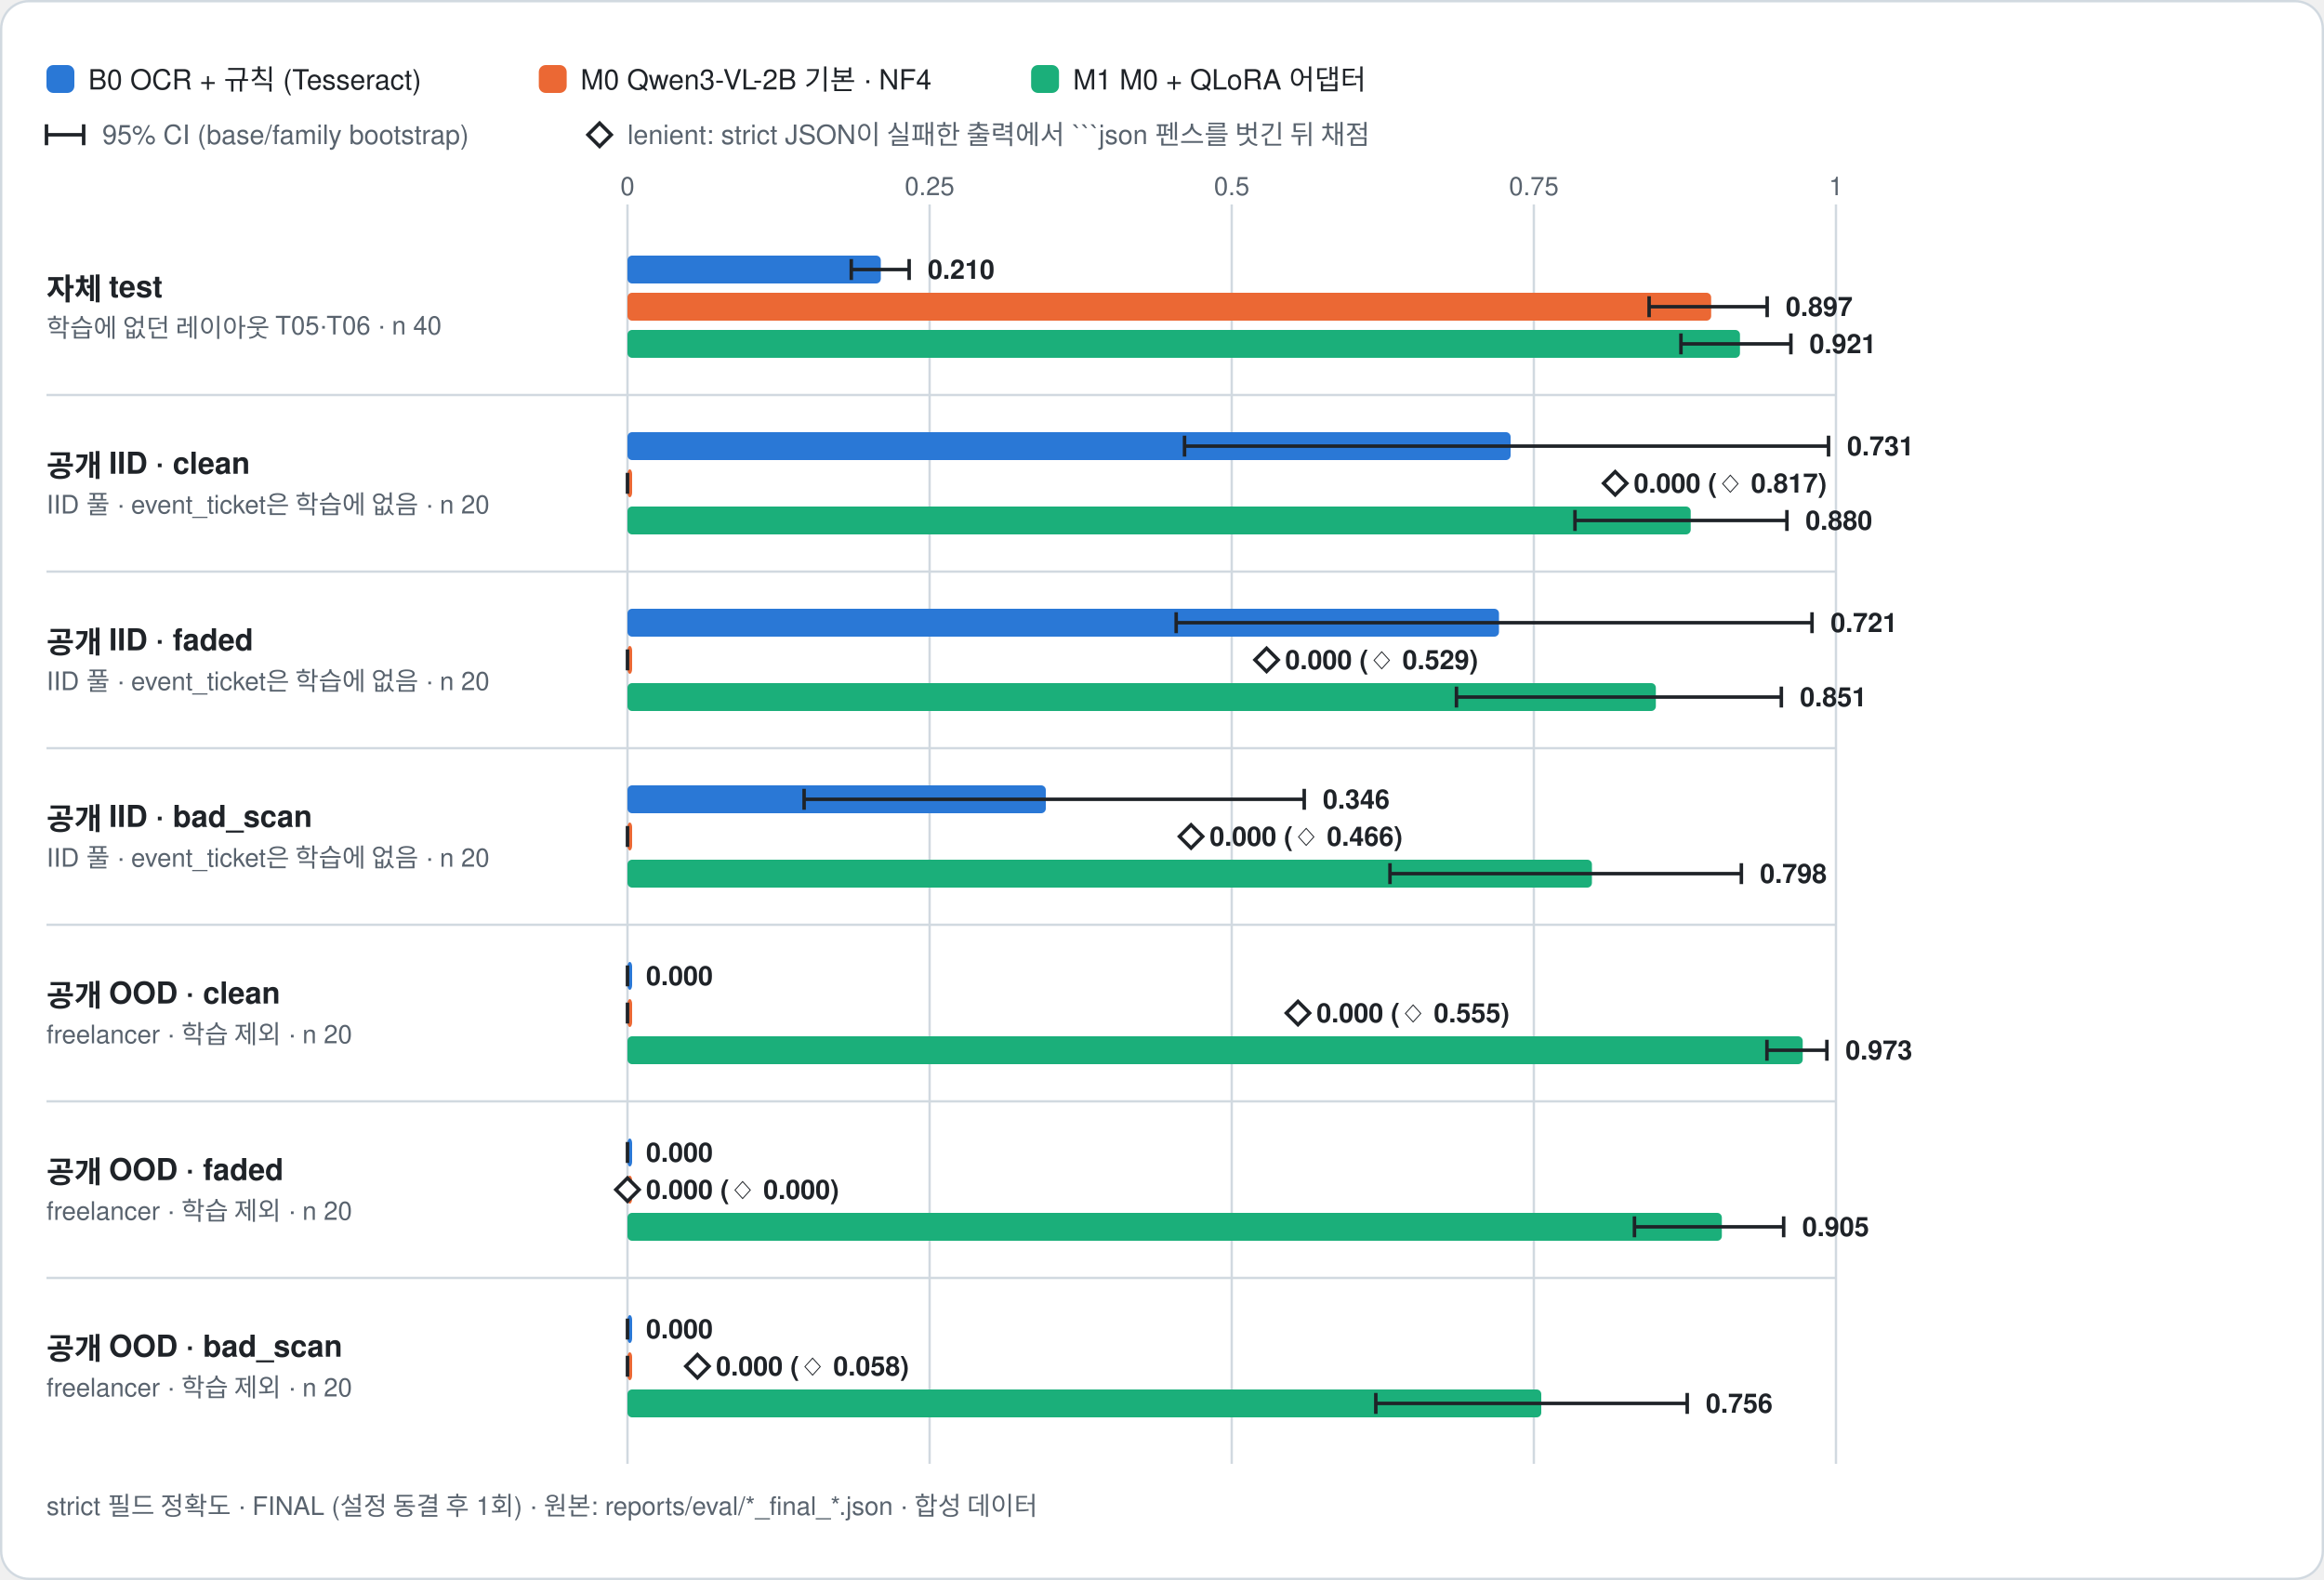
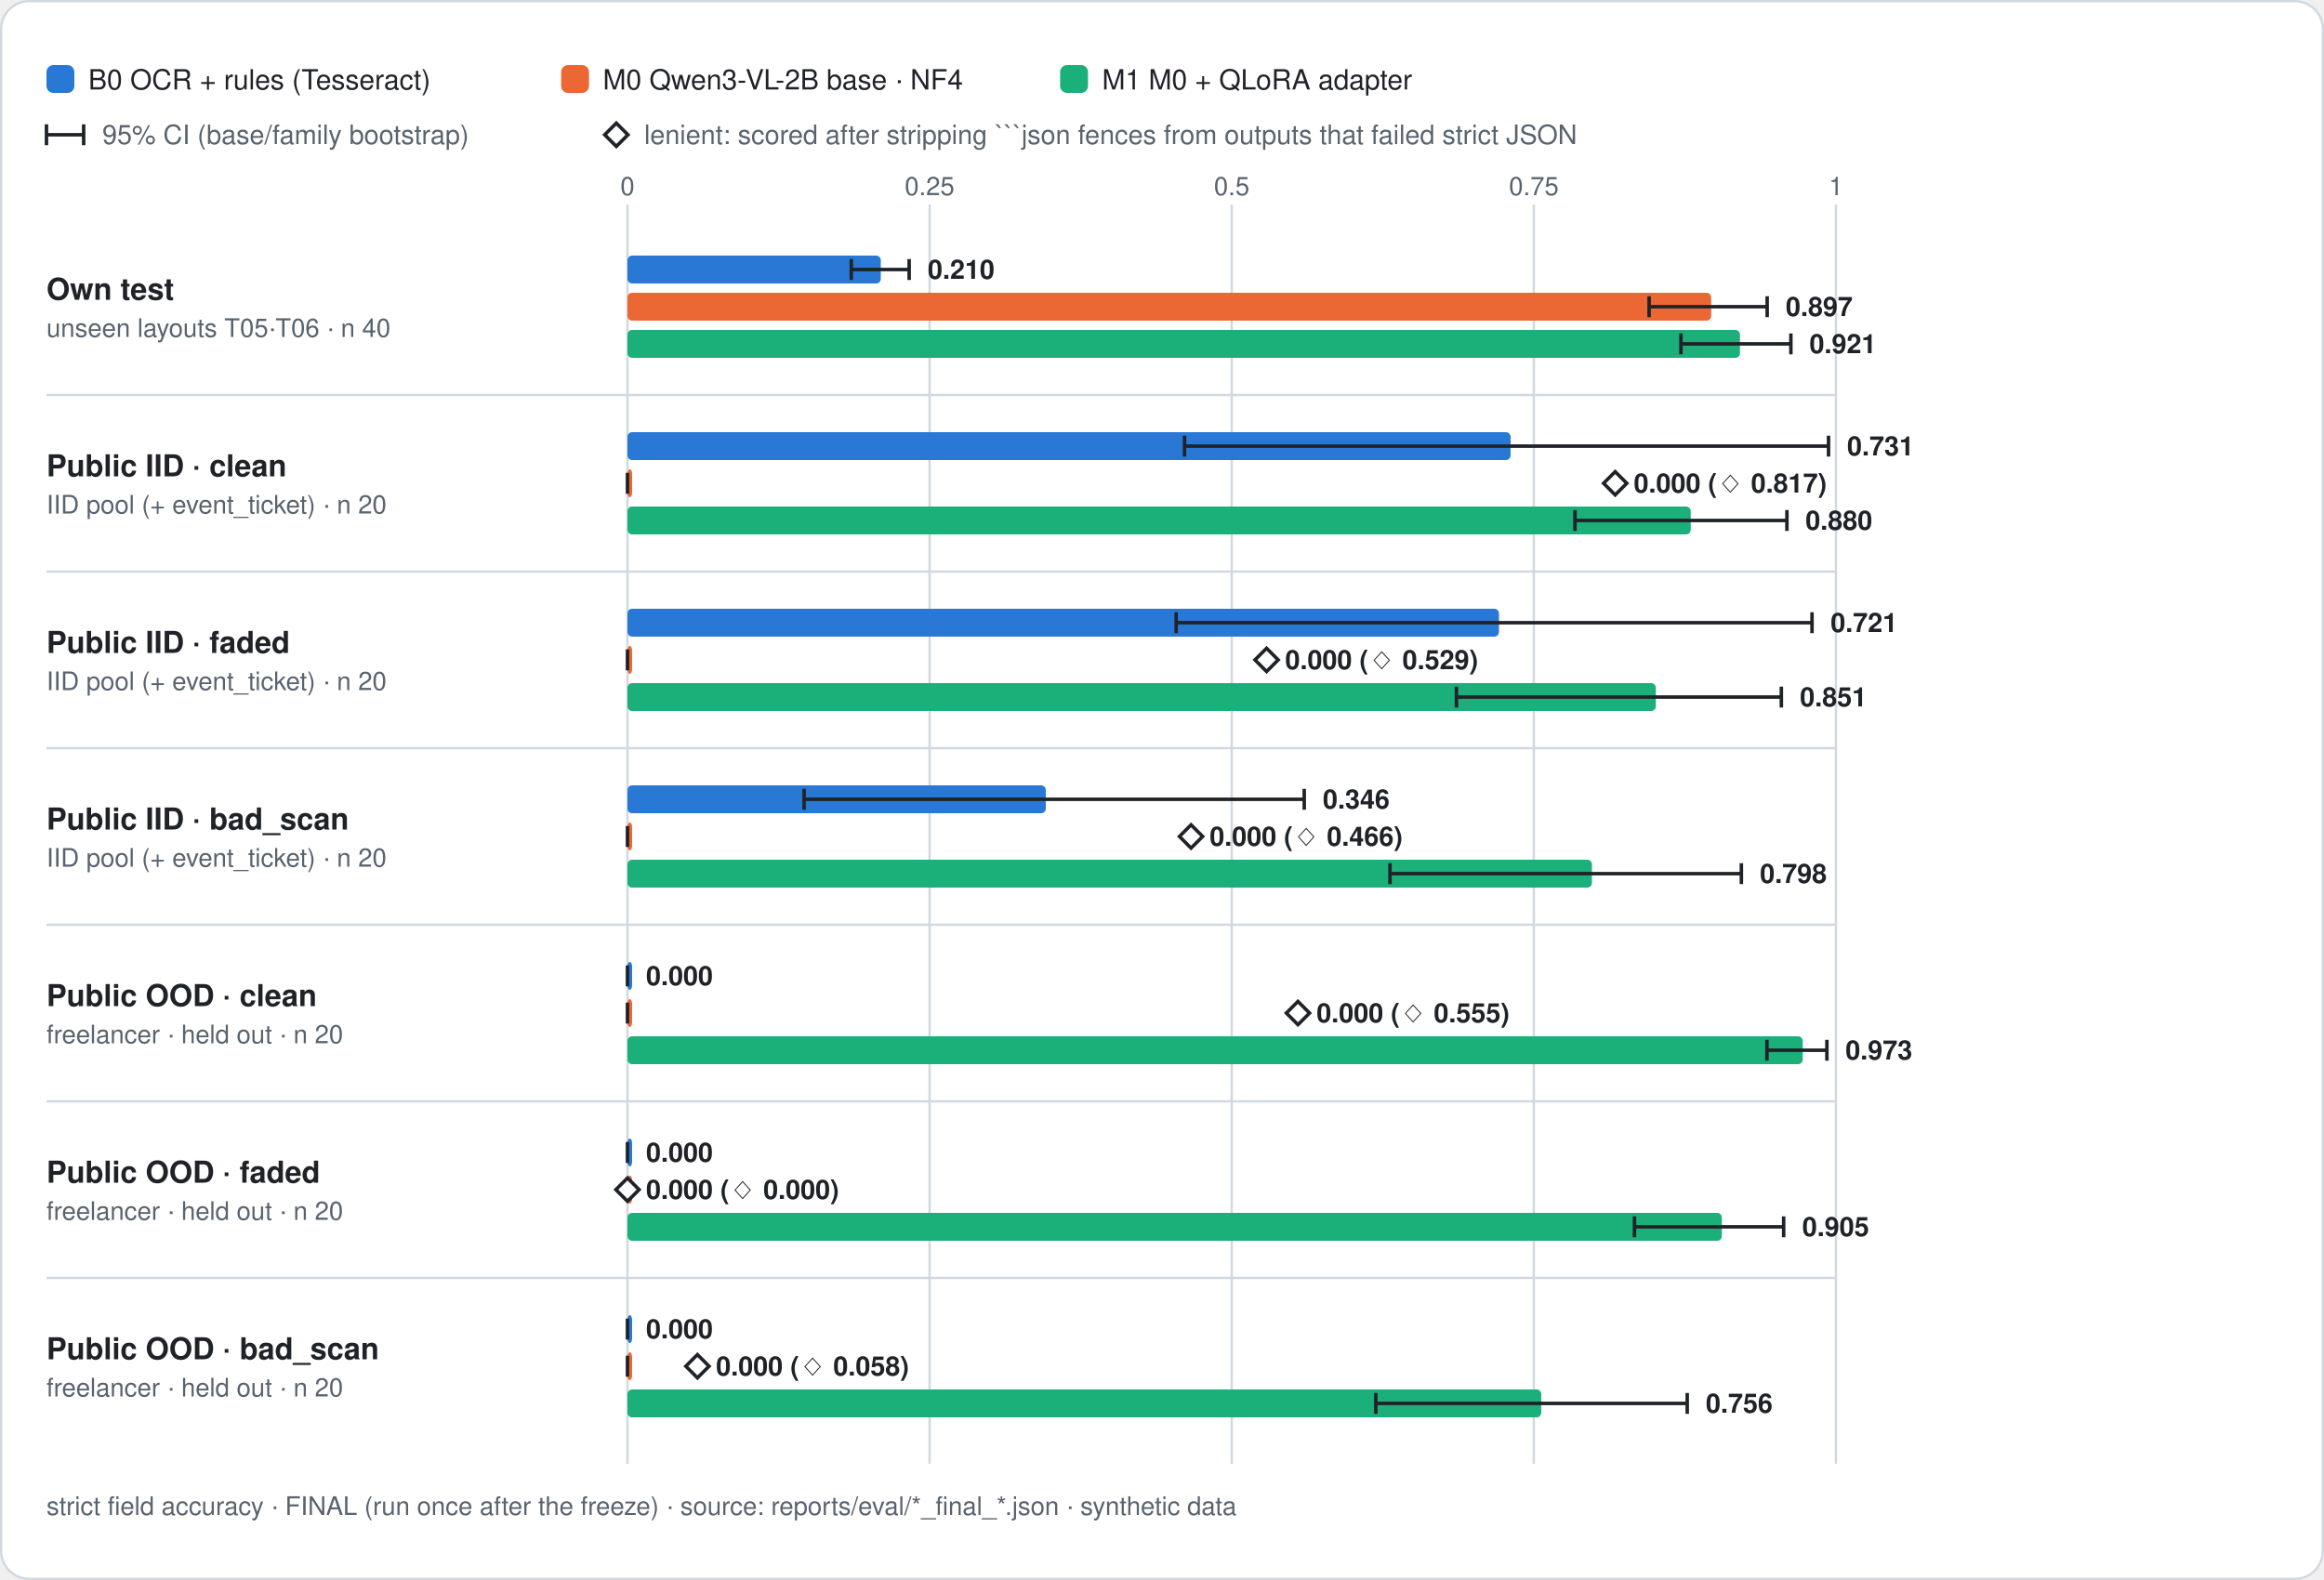
<svg xmlns="http://www.w3.org/2000/svg" width="1000" height="680" viewBox="0 0 1000 680" font-family="'Segoe UI','Malgun Gothic','Apple SD Gothic Neo','Noto Sans KR',Helvetica,Arial,sans-serif" role="img" aria-label="FINAL strict field accuracy by set: B0, M0, M1">
  <rect x="0.5" y="0.5" width="999" height="679" rx="12" fill="#ffffff" stroke="#d1d9e0" />
  <g transform="translate(20,20)">
    <rect x="0" y="8" width="12" height="12" rx="3" fill="#2a78d6" />
-     <text x="18.0" y="18.5" fill="#1f2328" font-size="12" font-weight="400" text-anchor="start">B0  OCR + 규칙 (Tesseract)</text>
-     <rect x="211.84" y="8" width="12" height="12" rx="3" fill="#eb6834" />
-     <text x="229.8" y="18.5" fill="#1f2328" font-size="12" font-weight="400" text-anchor="start">M0  Qwen3-VL-2B 기본 · NF4</text>
-     <rect x="423.68" y="8" width="12" height="12" rx="3" fill="#1baf7a" />
-     <text x="441.7" y="18.5" fill="#1f2328" font-size="12" font-weight="400" text-anchor="start">M1  M0 + QLoRA 어댑터</text>
+     <text x="18.0" y="18.5" fill="#1f2328" font-size="12" font-weight="400" text-anchor="start">B0  OCR + rules (Tesseract)</text>
+     <rect x="221.44" y="8" width="12" height="12" rx="3" fill="#eb6834" />
+     <text x="239.4" y="18.5" fill="#1f2328" font-size="12" font-weight="400" text-anchor="start">M0  Qwen3-VL-2B base · NF4</text>
+     <rect x="436.16" y="8" width="12" height="12" rx="3" fill="#1baf7a" />
+     <text x="454.2" y="18.5" fill="#1f2328" font-size="12" font-weight="400" text-anchor="start">M1  M0 + QLoRA adapter</text>
    <path d="M0.0 33.5 V42.5 M0.0 38.0 H16.0 M16.0 33.5 V42.5" stroke="#1f2328" stroke-width="1.5" fill="none" />
    <text x="24.0" y="42.0" fill="#59636e" font-size="11.5" font-weight="400" text-anchor="start">95% CI (base/family bootstrap)</text>
-     <path d="M238.0 33.0 L243.0 38.0 L238.0 43.0 L233.0 38.0 Z" fill="#ffffff" stroke="#1f2328" stroke-width="1.5" />
-     <text x="250.0" y="42.0" fill="#59636e" font-size="11.5" font-weight="400" text-anchor="start">lenient: strict JSON이 실패한 출력에서 ```json 펜스를 벗긴 뒤 채점</text>
+     <path d="M245.2 33.0 L250.2 38.0 L245.2 43.0 L240.2 38.0 Z" fill="#ffffff" stroke="#1f2328" stroke-width="1.5" />
+     <text x="257.2" y="42.0" fill="#59636e" font-size="11.5" font-weight="400" text-anchor="start">lenient: scored after stripping ```json fences from outputs that failed strict JSON</text>
    <line x1="250.0" y1="68" x2="250.0" y2="610" stroke="#d1d9e0" stroke-width="1" />
    <text x="250.0" y="64.0" fill="#59636e" font-size="11" font-weight="400" text-anchor="middle">0</text>
    <line x1="380.0" y1="68" x2="380.0" y2="610" stroke="#d1d9e0" stroke-width="1" />
    <text x="380.0" y="64.0" fill="#59636e" font-size="11" font-weight="400" text-anchor="middle">0.25</text>
    <line x1="510.0" y1="68" x2="510.0" y2="610" stroke="#d1d9e0" stroke-width="1" />
    <text x="510.0" y="64.0" fill="#59636e" font-size="11" font-weight="400" text-anchor="middle">0.5</text>
    <line x1="640.0" y1="68" x2="640.0" y2="610" stroke="#d1d9e0" stroke-width="1" />
    <text x="640.0" y="64.0" fill="#59636e" font-size="11" font-weight="400" text-anchor="middle">0.75</text>
    <line x1="770.0" y1="68" x2="770.0" y2="610" stroke="#d1d9e0" stroke-width="1" />
    <text x="770.0" y="64.0" fill="#59636e" font-size="11" font-weight="400" text-anchor="middle">1</text>
-     <text x="0.0" y="109.0" fill="#1f2328" font-size="13" font-weight="600" text-anchor="start">자체 test</text>
-     <text x="0.0" y="125.0" fill="#59636e" font-size="11" font-weight="400" text-anchor="start">학습에 없던 레이아웃 T05·T06 · n 40</text>
+     <text x="0.0" y="109.0" fill="#1f2328" font-size="13" font-weight="600" text-anchor="start">Own test</text>
+     <text x="0.0" y="125.0" fill="#59636e" font-size="11" font-weight="400" text-anchor="start">unseen layouts T05·T06 · n 40</text>
    <rect x="250" y="90.0" width="109.0" height="12" rx="2" fill="#2a78d6" />
    <path d="M346.3 91.5 V100.5 M346.3 96.0 H371.2 M371.2 91.5 V100.5" stroke="#1f2328" stroke-width="1.5" fill="none" />
    <text x="379.2" y="100.0" fill="#1f2328" font-size="11.5" font-weight="600" text-anchor="start">0.210</text>
    <rect x="250" y="106.0" width="466.3" height="12" rx="2" fill="#eb6834" />
    <path d="M689.6 107.5 V116.5 M689.6 112.0 H740.4 M740.4 107.5 V116.5" stroke="#1f2328" stroke-width="1.5" fill="none" />
    <text x="748.4" y="116.0" fill="#1f2328" font-size="11.5" font-weight="600" text-anchor="start">0.897</text>
    <rect x="250" y="122.0" width="478.7" height="12" rx="2" fill="#1baf7a" />
    <path d="M703.3 123.5 V132.5 M703.3 128.0 H750.6 M750.6 123.5 V132.5" stroke="#1f2328" stroke-width="1.5" fill="none" />
    <text x="758.6" y="132.0" fill="#1f2328" font-size="11.5" font-weight="600" text-anchor="start">0.921</text>
    <line x1="0" y1="150.0" x2="770" y2="150.0" stroke="#d1d9e0" stroke-width="1" />
-     <text x="0.0" y="185.0" fill="#1f2328" font-size="13" font-weight="600" text-anchor="start">공개 IID · clean</text>
-     <text x="0.0" y="201.0" fill="#59636e" font-size="11" font-weight="400" text-anchor="start">IID 풀 · event_ticket은 학습에 없음 · n 20</text>
+     <text x="0.0" y="185.0" fill="#1f2328" font-size="13" font-weight="600" text-anchor="start">Public IID · clean</text>
+     <text x="0.0" y="201.0" fill="#59636e" font-size="11" font-weight="400" text-anchor="start">IID pool (+ event_ticket) · n 20</text>
    <rect x="250" y="166.0" width="380.0" height="12" rx="2" fill="#2a78d6" />
    <path d="M489.7 167.5 V176.5 M489.7 172.0 H766.8 M766.8 167.5 V176.5" stroke="#1f2328" stroke-width="1.5" fill="none" />
    <text x="774.8" y="176.0" fill="#1f2328" font-size="11.5" font-weight="600" text-anchor="start">0.731</text>
    <rect x="250" y="182.0" width="2.0" height="12" rx="2" fill="#eb6834" />
    <path d="M250.0 183.5 V192.5 M250.0 188.0 H250.0 M250.0 183.5 V192.5" stroke="#1f2328" stroke-width="1.5" fill="none" />
    <path d="M675.0 183.0 L680.0 188.0 L675.0 193.0 L670.0 188.0 Z" fill="#ffffff" stroke="#1f2328" stroke-width="1.5" />
    <text x="683.0" y="192.0" fill="#1f2328" font-size="11.5" font-weight="600" text-anchor="start">0.000  (◇ 0.817)</text>
    <rect x="250" y="198.0" width="457.5" height="12" rx="2" fill="#1baf7a" />
    <path d="M657.7 199.5 V208.5 M657.7 204.0 H748.9 M748.9 199.5 V208.5" stroke="#1f2328" stroke-width="1.5" fill="none" />
    <text x="756.9" y="208.0" fill="#1f2328" font-size="11.5" font-weight="600" text-anchor="start">0.880</text>
    <line x1="0" y1="226.0" x2="770" y2="226.0" stroke="#d1d9e0" stroke-width="1" />
-     <text x="0.0" y="261.0" fill="#1f2328" font-size="13" font-weight="600" text-anchor="start">공개 IID · faded</text>
-     <text x="0.0" y="277.0" fill="#59636e" font-size="11" font-weight="400" text-anchor="start">IID 풀 · event_ticket은 학습에 없음 · n 20</text>
+     <text x="0.0" y="261.0" fill="#1f2328" font-size="13" font-weight="600" text-anchor="start">Public IID · faded</text>
+     <text x="0.0" y="277.0" fill="#59636e" font-size="11" font-weight="400" text-anchor="start">IID pool (+ event_ticket) · n 20</text>
    <rect x="250" y="242.0" width="375.0" height="12" rx="2" fill="#2a78d6" />
    <path d="M486.1 243.5 V252.5 M486.1 248.0 H759.7 M759.7 243.5 V252.5" stroke="#1f2328" stroke-width="1.5" fill="none" />
    <text x="767.7" y="252.0" fill="#1f2328" font-size="11.5" font-weight="600" text-anchor="start">0.721</text>
    <rect x="250" y="258.0" width="2.0" height="12" rx="2" fill="#eb6834" />
    <path d="M250.0 259.5 V268.5 M250.0 264.0 H250.0 M250.0 259.5 V268.5" stroke="#1f2328" stroke-width="1.5" fill="none" />
    <path d="M525.0 259.0 L530.0 264.0 L525.0 269.0 L520.0 264.0 Z" fill="#ffffff" stroke="#1f2328" stroke-width="1.5" />
    <text x="533.0" y="268.0" fill="#1f2328" font-size="11.5" font-weight="600" text-anchor="start">0.000  (◇ 0.529)</text>
    <rect x="250" y="274.0" width="442.5" height="12" rx="2" fill="#1baf7a" />
    <path d="M606.7 275.5 V284.5 M606.7 280.0 H746.5 M746.5 275.5 V284.5" stroke="#1f2328" stroke-width="1.5" fill="none" />
    <text x="754.5" y="284.0" fill="#1f2328" font-size="11.5" font-weight="600" text-anchor="start">0.851</text>
    <line x1="0" y1="302.0" x2="770" y2="302.0" stroke="#d1d9e0" stroke-width="1" />
-     <text x="0.0" y="337.0" fill="#1f2328" font-size="13" font-weight="600" text-anchor="start">공개 IID · bad_scan</text>
-     <text x="0.0" y="353.0" fill="#59636e" font-size="11" font-weight="400" text-anchor="start">IID 풀 · event_ticket은 학습에 없음 · n 20</text>
+     <text x="0.0" y="337.0" fill="#1f2328" font-size="13" font-weight="600" text-anchor="start">Public IID · bad_scan</text>
+     <text x="0.0" y="353.0" fill="#59636e" font-size="11" font-weight="400" text-anchor="start">IID pool (+ event_ticket) · n 20</text>
    <rect x="250" y="318.0" width="180.0" height="12" rx="2" fill="#2a78d6" />
    <path d="M326.0 319.5 V328.5 M326.0 324.0 H541.2 M541.2 319.5 V328.5" stroke="#1f2328" stroke-width="1.5" fill="none" />
    <text x="549.2" y="328.0" fill="#1f2328" font-size="11.5" font-weight="600" text-anchor="start">0.346</text>
    <rect x="250" y="334.0" width="2.0" height="12" rx="2" fill="#eb6834" />
    <path d="M250.0 335.5 V344.5 M250.0 340.0 H250.0 M250.0 335.5 V344.5" stroke="#1f2328" stroke-width="1.5" fill="none" />
    <path d="M492.5 335.0 L497.5 340.0 L492.5 345.0 L487.5 340.0 Z" fill="#ffffff" stroke="#1f2328" stroke-width="1.5" />
    <text x="500.5" y="344.0" fill="#1f2328" font-size="11.5" font-weight="600" text-anchor="start">0.000  (◇ 0.466)</text>
    <rect x="250" y="350.0" width="415.0" height="12" rx="2" fill="#1baf7a" />
    <path d="M578.1 351.5 V360.5 M578.1 356.0 H729.3 M729.3 351.5 V360.5" stroke="#1f2328" stroke-width="1.5" fill="none" />
    <text x="737.3" y="360.0" fill="#1f2328" font-size="11.5" font-weight="600" text-anchor="start">0.798</text>
    <line x1="0" y1="378.0" x2="770" y2="378.0" stroke="#d1d9e0" stroke-width="1" />
-     <text x="0.0" y="413.0" fill="#1f2328" font-size="13" font-weight="600" text-anchor="start">공개 OOD · clean</text>
-     <text x="0.0" y="429.0" fill="#59636e" font-size="11" font-weight="400" text-anchor="start">freelancer · 학습 제외 · n 20</text>
+     <text x="0.0" y="413.0" fill="#1f2328" font-size="13" font-weight="600" text-anchor="start">Public OOD · clean</text>
+     <text x="0.0" y="429.0" fill="#59636e" font-size="11" font-weight="400" text-anchor="start">freelancer · held out · n 20</text>
    <rect x="250" y="394.0" width="2.0" height="12" rx="2" fill="#2a78d6" />
    <path d="M250.0 395.5 V404.5 M250.0 400.0 H250.0 M250.0 395.5 V404.5" stroke="#1f2328" stroke-width="1.5" fill="none" />
    <text x="258.0" y="404.0" fill="#1f2328" font-size="11.5" font-weight="600" text-anchor="start">0.000</text>
    <rect x="250" y="410.0" width="2.0" height="12" rx="2" fill="#eb6834" />
    <path d="M250.0 411.5 V420.5 M250.0 416.0 H250.0 M250.0 411.5 V420.5" stroke="#1f2328" stroke-width="1.5" fill="none" />
    <path d="M538.5 411.0 L543.5 416.0 L538.5 421.0 L533.5 416.0 Z" fill="#ffffff" stroke="#1f2328" stroke-width="1.5" />
    <text x="546.5" y="420.0" fill="#1f2328" font-size="11.5" font-weight="600" text-anchor="start">0.000  (◇ 0.555)</text>
    <rect x="250" y="426.0" width="505.7" height="12" rx="2" fill="#1baf7a" />
    <path d="M740.3 427.5 V436.5 M740.3 432.0 H766.1 M766.1 427.5 V436.5" stroke="#1f2328" stroke-width="1.5" fill="none" />
    <text x="774.1" y="436.0" fill="#1f2328" font-size="11.5" font-weight="600" text-anchor="start">0.973</text>
    <line x1="0" y1="454.0" x2="770" y2="454.0" stroke="#d1d9e0" stroke-width="1" />
-     <text x="0.0" y="489.0" fill="#1f2328" font-size="13" font-weight="600" text-anchor="start">공개 OOD · faded</text>
-     <text x="0.0" y="505.0" fill="#59636e" font-size="11" font-weight="400" text-anchor="start">freelancer · 학습 제외 · n 20</text>
+     <text x="0.0" y="489.0" fill="#1f2328" font-size="13" font-weight="600" text-anchor="start">Public OOD · faded</text>
+     <text x="0.0" y="505.0" fill="#59636e" font-size="11" font-weight="400" text-anchor="start">freelancer · held out · n 20</text>
    <rect x="250" y="470.0" width="2.0" height="12" rx="2" fill="#2a78d6" />
    <path d="M250.0 471.5 V480.5 M250.0 476.0 H250.0 M250.0 471.5 V480.5" stroke="#1f2328" stroke-width="1.5" fill="none" />
    <text x="258.0" y="480.0" fill="#1f2328" font-size="11.5" font-weight="600" text-anchor="start">0.000</text>
    <rect x="250" y="486.0" width="2.0" height="12" rx="2" fill="#eb6834" />
    <path d="M250.0 487.5 V496.5 M250.0 492.0 H250.0 M250.0 487.5 V496.5" stroke="#1f2328" stroke-width="1.5" fill="none" />
    <path d="M250.0 487.0 L255.0 492.0 L250.0 497.0 L245.0 492.0 Z" fill="#ffffff" stroke="#1f2328" stroke-width="1.5" />
    <text x="258.0" y="496.0" fill="#1f2328" font-size="11.5" font-weight="600" text-anchor="start">0.000  (◇ 0.000)</text>
    <rect x="250" y="502.0" width="470.9" height="12" rx="2" fill="#1baf7a" />
    <path d="M683.3 503.5 V512.5 M683.3 508.0 H747.5 M747.5 503.5 V512.5" stroke="#1f2328" stroke-width="1.5" fill="none" />
    <text x="755.5" y="512.0" fill="#1f2328" font-size="11.5" font-weight="600" text-anchor="start">0.905</text>
    <line x1="0" y1="530.0" x2="770" y2="530.0" stroke="#d1d9e0" stroke-width="1" />
-     <text x="0.0" y="565.0" fill="#1f2328" font-size="13" font-weight="600" text-anchor="start">공개 OOD · bad_scan</text>
-     <text x="0.0" y="581.0" fill="#59636e" font-size="11" font-weight="400" text-anchor="start">freelancer · 학습 제외 · n 20</text>
+     <text x="0.0" y="565.0" fill="#1f2328" font-size="13" font-weight="600" text-anchor="start">Public OOD · bad_scan</text>
+     <text x="0.0" y="581.0" fill="#59636e" font-size="11" font-weight="400" text-anchor="start">freelancer · held out · n 20</text>
    <rect x="250" y="546.0" width="2.0" height="12" rx="2" fill="#2a78d6" />
    <path d="M250.0 547.5 V556.5 M250.0 552.0 H250.0 M250.0 547.5 V556.5" stroke="#1f2328" stroke-width="1.5" fill="none" />
    <text x="258.0" y="556.0" fill="#1f2328" font-size="11.5" font-weight="600" text-anchor="start">0.000</text>
    <rect x="250" y="562.0" width="2.0" height="12" rx="2" fill="#eb6834" />
    <path d="M250.0 563.5 V572.5 M250.0 568.0 H250.0 M250.0 563.5 V572.5" stroke="#1f2328" stroke-width="1.5" fill="none" />
    <path d="M280.1 563.0 L285.1 568.0 L280.1 573.0 L275.1 568.0 Z" fill="#ffffff" stroke="#1f2328" stroke-width="1.5" />
    <text x="288.1" y="572.0" fill="#1f2328" font-size="11.5" font-weight="600" text-anchor="start">0.000  (◇ 0.058)</text>
    <rect x="250" y="578.0" width="393.2" height="12" rx="2" fill="#1baf7a" />
    <path d="M572.0 579.5 V588.5 M572.0 584.0 H706.0 M706.0 579.5 V588.5" stroke="#1f2328" stroke-width="1.5" fill="none" />
    <text x="714.0" y="588.0" fill="#1f2328" font-size="11.5" font-weight="600" text-anchor="start">0.756</text>
-     <text x="0.0" y="632.0" fill="#59636e" font-size="11" font-weight="400" text-anchor="start">strict 필드 정확도 · FINAL (설정 동결 후 1회) · 원본: reports/eval/*_final_*.json · 합성 데이터</text>
+     <text x="0.0" y="632.0" fill="#59636e" font-size="11" font-weight="400" text-anchor="start">strict field accuracy · FINAL (run once after the freeze) · source: reports/eval/*_final_*.json · synthetic data</text>
  </g>
</svg>
